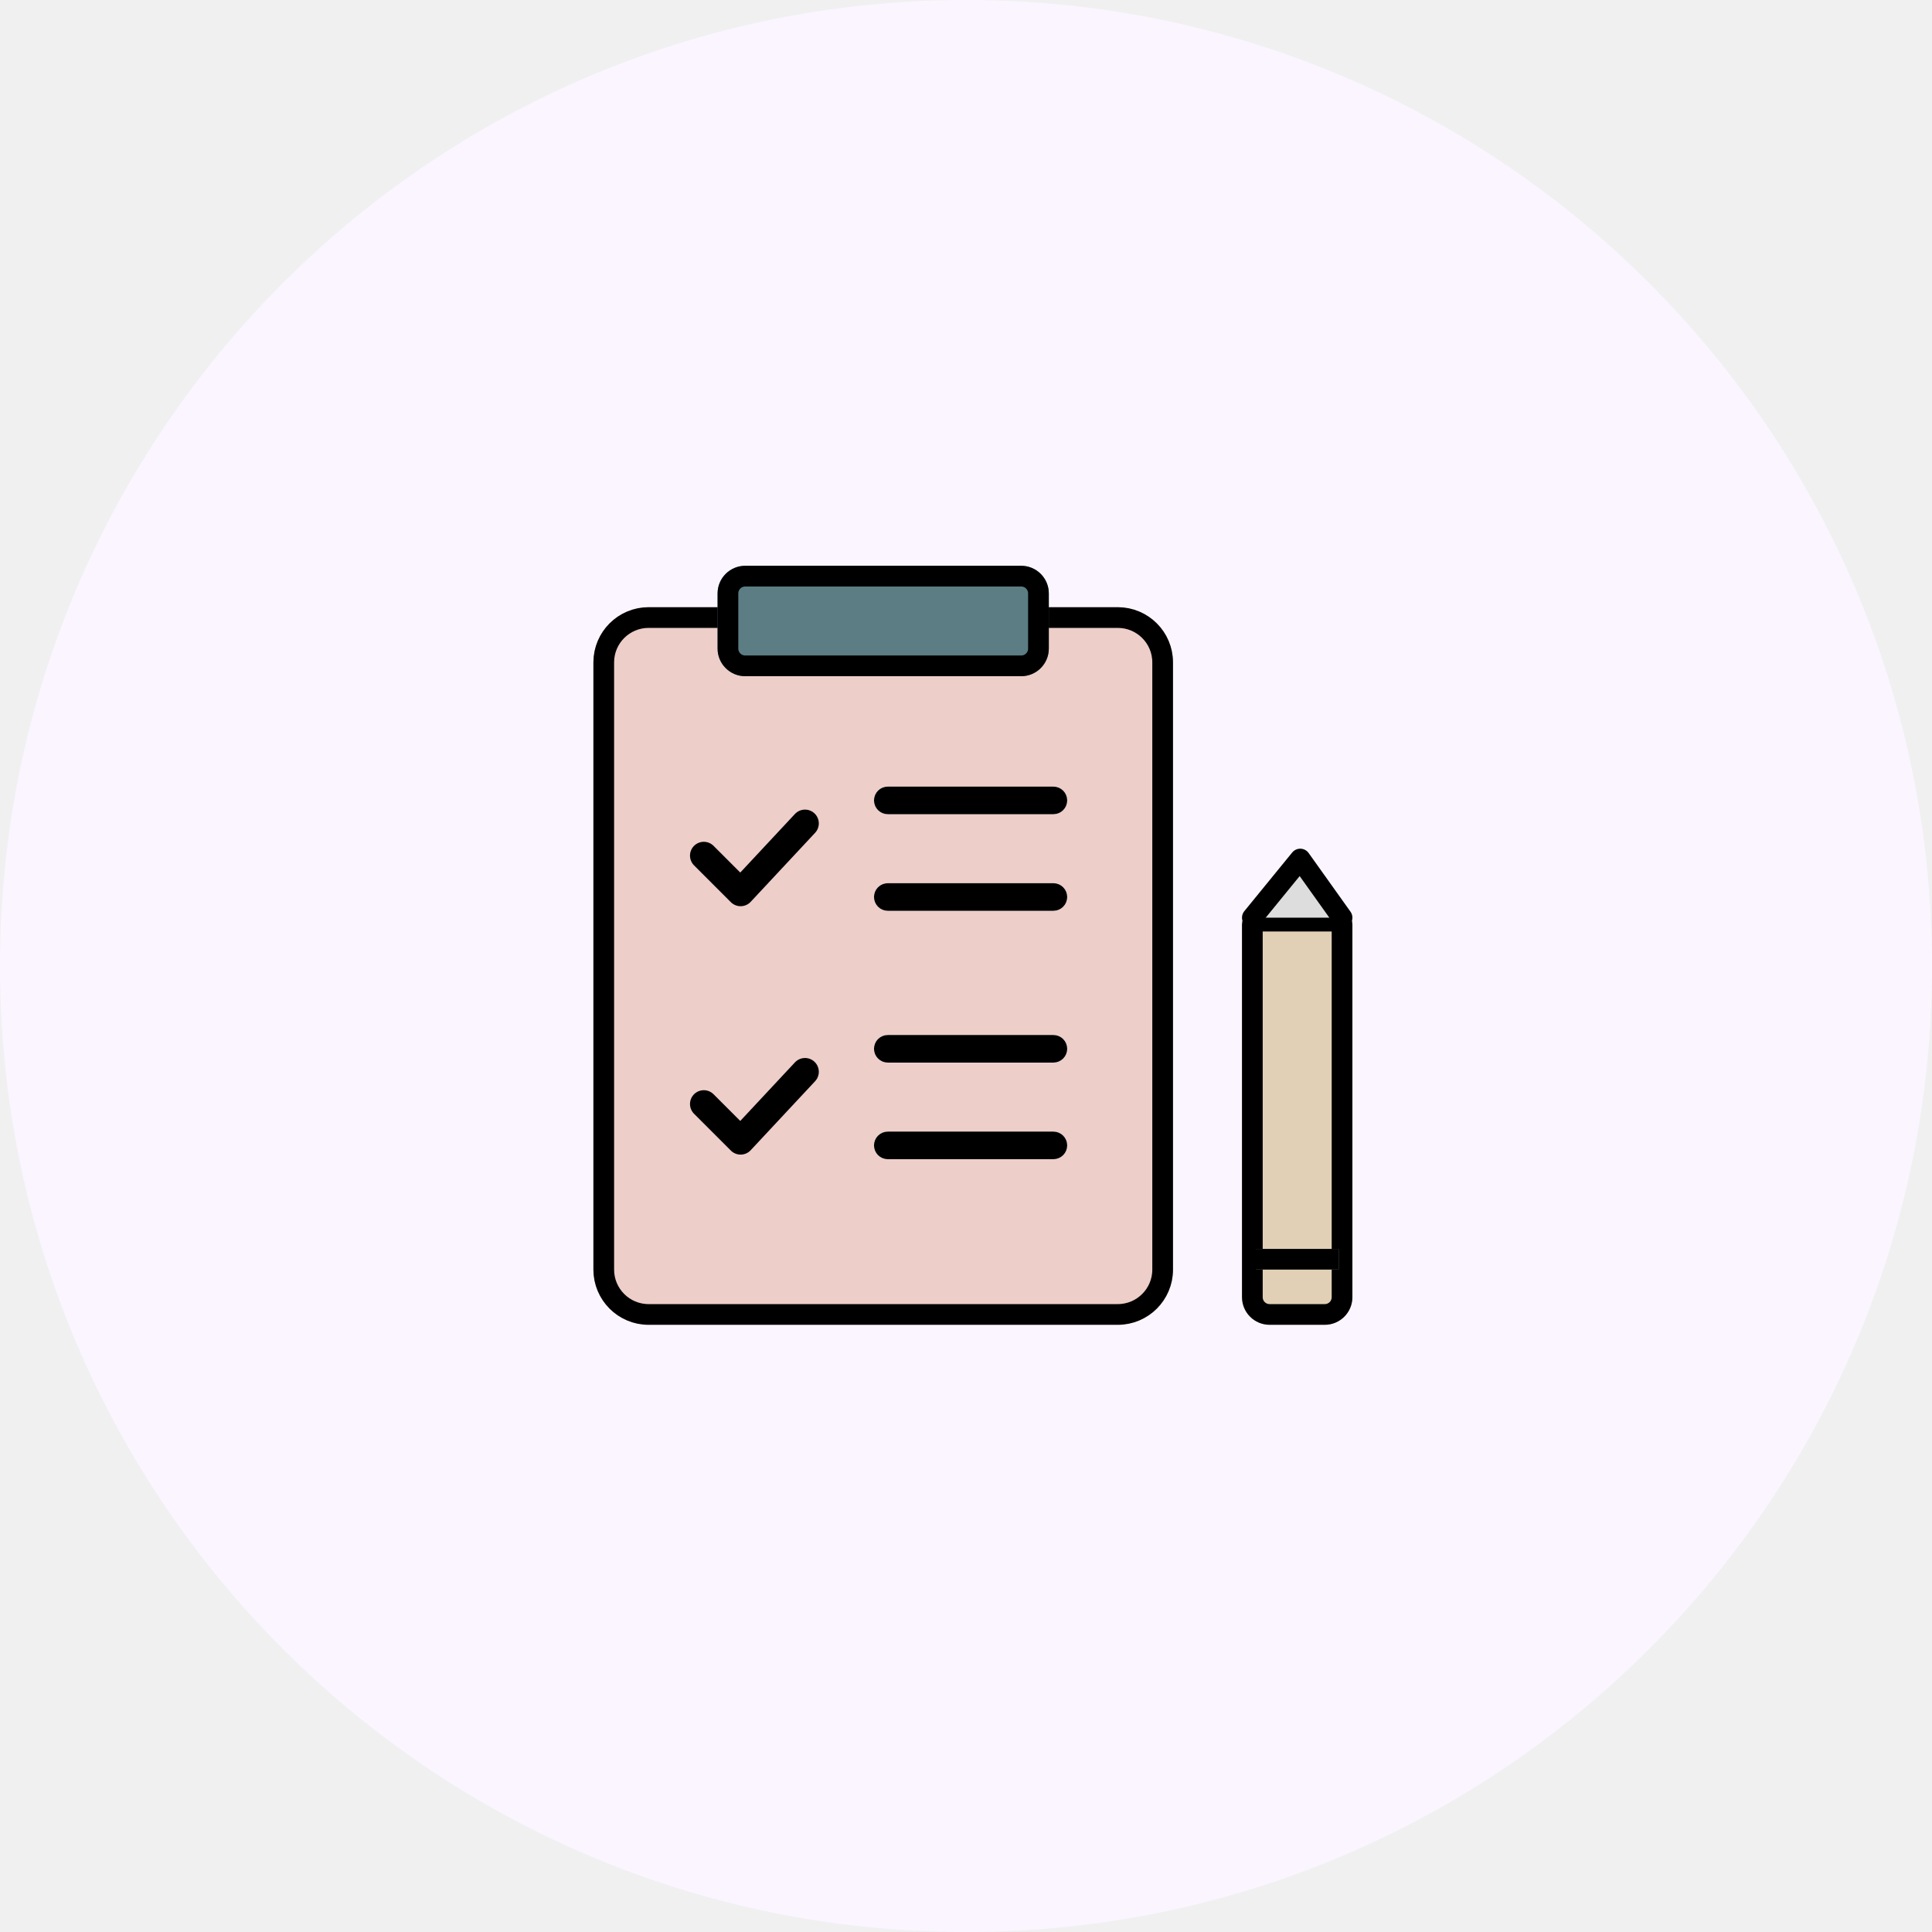
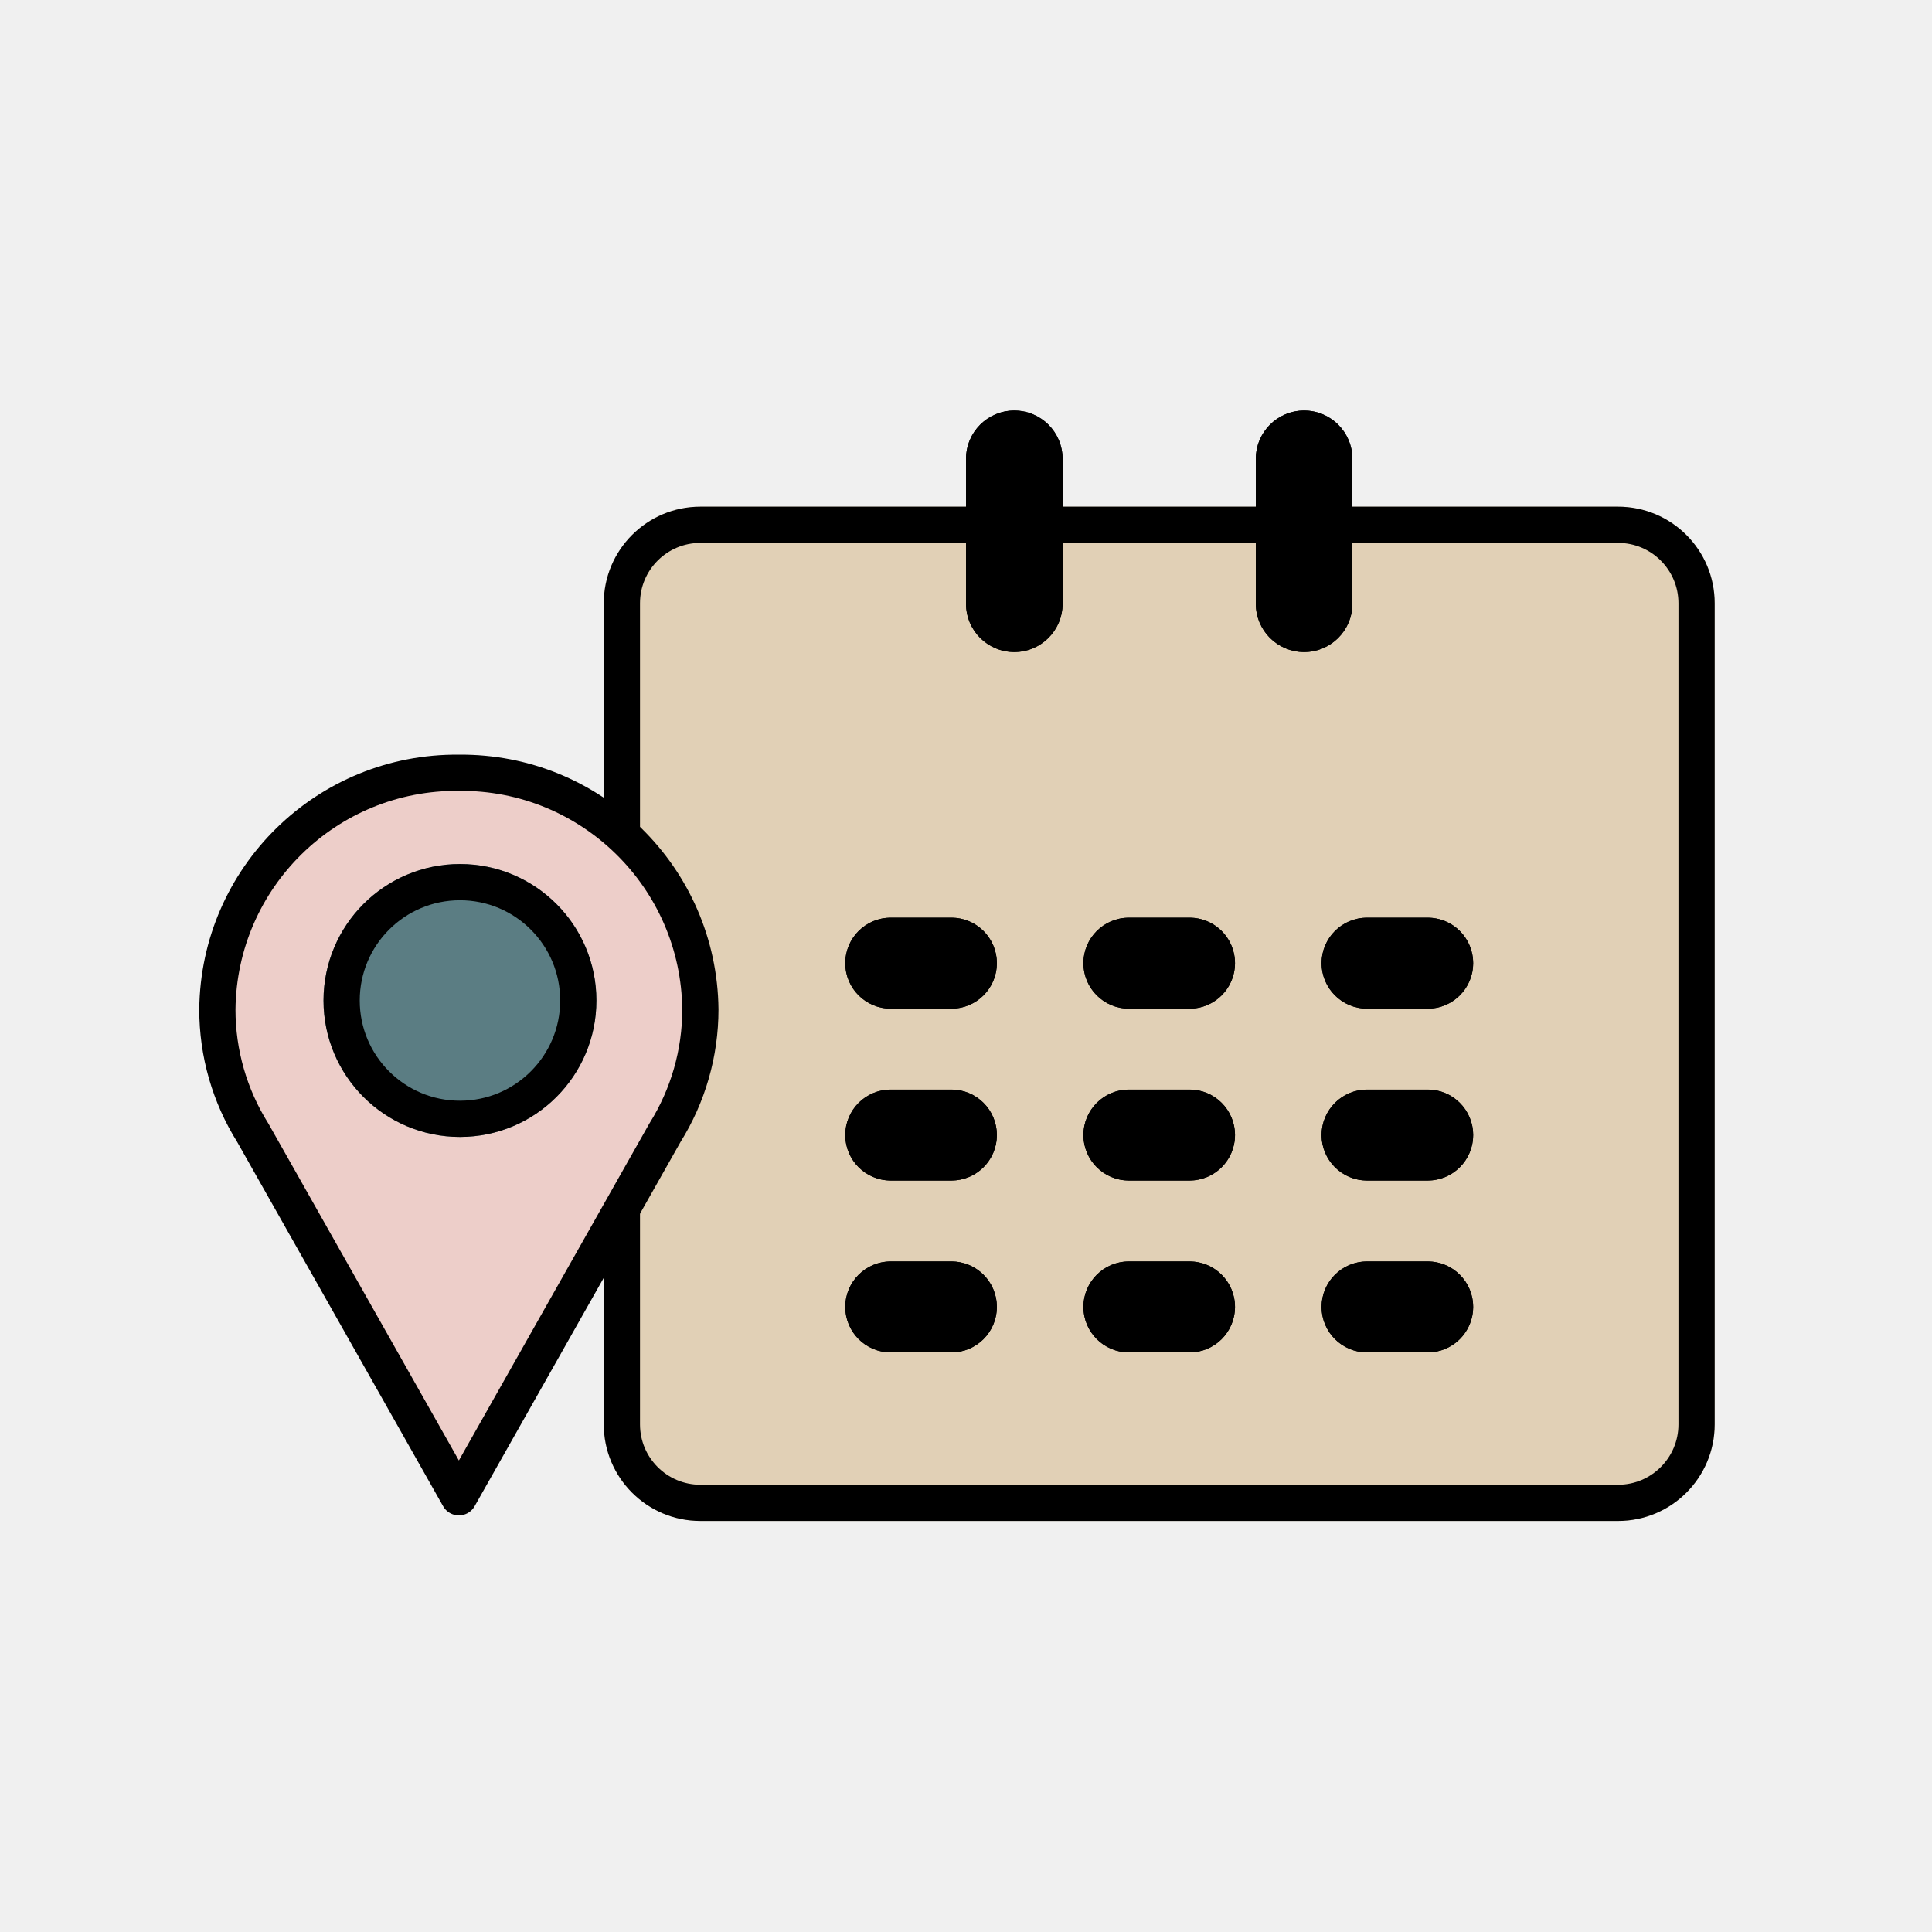
- <svg xmlns="http://www.w3.org/2000/svg" width="140" height="140" viewBox="0 0 140 140">
-   <g id="그룹_911" data-name="그룹 911" transform="translate(-420 -314)">
-     <circle id="타원_37" data-name="타원 37" cx="70" cy="70" r="70" transform="translate(420 314)" fill="#fbf5ff" />
-     <g id="그룹_387" data-name="그룹 387" transform="translate(39 3)">
-       <g id="그룹_386" data-name="그룹 386">
-         <g id="사각형_278" data-name="사각형 278" transform="translate(466 355) rotate(90)" fill="#edcec9" stroke="#000" stroke-width="1.5">
-           <rect width="52" height="42" rx="4" stroke="none" />
-           <rect x="0.75" y="0.75" width="50.5" height="40.5" rx="3.25" fill="none" />
+ <svg xmlns="http://www.w3.org/2000/svg" width="80" height="80" viewBox="0 0 80 80">
+   <g id="그룹_1208" data-name="그룹 1208" transform="translate(-451 -364)">
+     <rect id="사각형_811" data-name="사각형 811" width="80" height="80" transform="translate(451 364)" fill="none" />
+     <g id="그룹_1187" data-name="그룹 1187" transform="translate(-16.999 10)">
+       <g id="그룹_1186" data-name="그룹 1186" transform="translate(492.81 371.214)">
+         <g id="사각형_257" data-name="사각형 257" transform="translate(0.19 3.766)" fill="#e1d0b6" stroke="#000" stroke-width="1.5">
+           <rect width="46" height="42" rx="4" stroke="none" />
+           <rect x="0.75" y="0.75" width="44.5" height="40.5" rx="3.25" fill="none" />
        </g>
-         <g id="그룹_388" data-name="그룹 388" transform="translate(-1.667 3)">
-           <g id="사각형_279" data-name="사각형 279" transform="translate(446 365)" fill="#fff" stroke="#000" stroke-width="1.5">
-             <rect width="14" height="2" rx="1" stroke="none" />
-             <rect x="0.75" y="0.75" width="12.5" height="0.5" rx="0.25" fill="none" />
+         <g id="그룹_822" data-name="그룹 822" transform="translate(15.066 0)">
+           <g id="그룹_1193" data-name="그룹 1193" transform="translate(0)">
+             <g id="사각형_259" data-name="사각형 259" transform="translate(0.123 -0.214)" stroke="#000" stroke-width="1.5">
+               <rect width="4" height="10" rx="2" stroke="none" />
+               <rect x="0.75" y="0.75" width="2.5" height="8.5" rx="1.25" fill="none" />
+             </g>
+             <g id="사각형_277" data-name="사각형 277" transform="translate(12.123 -0.214)" stroke="#000" stroke-width="1.5">
+               <rect width="4" height="10" rx="2" stroke="none" />
+               <rect x="0.75" y="0.75" width="2.5" height="8.5" rx="1.25" fill="none" />
+             </g>
          </g>
-           <g id="사각형_282" data-name="사각형 282" transform="translate(446 383)" fill="#fff" stroke="#000" stroke-width="1.5">
-             <rect width="14" height="2" rx="1" stroke="none" />
-             <rect x="0.75" y="0.75" width="12.5" height="0.5" rx="0.25" fill="none" />
+         </g>
+         <g id="그룹_379" data-name="그룹 379" transform="translate(10.19 20.786)">
+           <g id="사각형_263" data-name="사각형 263" stroke="#000" stroke-width="1.5">
+             <rect width="6.277" height="3.766" rx="1.883" stroke="none" />
+             <rect x="0.75" y="0.75" width="4.777" height="2.266" rx="1.133" fill="none" />
          </g>
-           <g id="사각형_280" data-name="사각형 280" transform="translate(446 372)" fill="#fff" stroke="#000" stroke-width="1.5">
-             <rect width="14" height="2" rx="1" stroke="none" />
-             <rect x="0.75" y="0.75" width="12.5" height="0.5" rx="0.25" fill="none" />
+           <g id="사각형_267" data-name="사각형 267" transform="translate(0 7.117)" stroke="#000" stroke-width="1.5">
+             <rect width="6.277" height="3.766" rx="1.883" stroke="none" />
+             <rect x="0.75" y="0.75" width="4.777" height="2.266" rx="1.133" fill="none" />
          </g>
-           <g id="사각형_281" data-name="사각형 281" transform="translate(446 390)" fill="#fff" stroke="#000" stroke-width="1.5">
-             <rect width="14" height="2" rx="1" stroke="none" />
-             <rect x="0.75" y="0.75" width="12.5" height="0.5" rx="0.25" fill="none" />
+           <g id="사각형_807" data-name="사각형 807" transform="translate(0 14.234)" stroke="#000" stroke-width="1.5">
+             <rect width="6.277" height="3.766" rx="1.883" stroke="none" />
+             <rect x="0.75" y="0.75" width="4.777" height="2.266" rx="1.133" fill="none" />
          </g>
-           <path id="패스_143" data-name="패스 143" d="M431.667,370l2.667,2.667,4.667-5" transform="translate(2)" fill="none" stroke="#000" stroke-linecap="round" stroke-linejoin="round" stroke-width="2" />
-           <path id="패스_144" data-name="패스 144" d="M431.667,370l2.667,2.667,4.667-5" transform="translate(2 18)" fill="none" stroke="#000" stroke-linecap="round" stroke-linejoin="round" stroke-width="2" />
+           <g id="사각형_264" data-name="사각형 264" transform="translate(9.861)" stroke="#000" stroke-width="1.5">
+             <rect width="6.277" height="3.766" rx="1.883" stroke="none" />
+             <rect x="0.75" y="0.75" width="4.777" height="2.266" rx="1.133" fill="none" />
+           </g>
+           <g id="사각형_597" data-name="사각형 597" transform="translate(19.723)" stroke="#000" stroke-width="1.5">
+             <rect width="6.277" height="3.766" rx="1.883" stroke="none" />
+             <rect x="0.75" y="0.75" width="4.777" height="2.266" rx="1.133" fill="none" />
+           </g>
+           <g id="사각형_268" data-name="사각형 268" transform="translate(9.861 7.117)" stroke="#000" stroke-width="1.5">
+             <rect width="6.277" height="3.766" rx="1.883" stroke="none" />
+             <rect x="0.75" y="0.75" width="4.777" height="2.266" rx="1.133" fill="none" />
+           </g>
+           <g id="사각형_806" data-name="사각형 806" transform="translate(9.861 14.234)" stroke="#000" stroke-width="1.5">
+             <rect width="6.277" height="3.766" rx="1.883" stroke="none" />
+             <rect x="0.75" y="0.75" width="4.777" height="2.266" rx="1.133" fill="none" />
+           </g>
+           <g id="사각형_596" data-name="사각형 596" transform="translate(19.723 7.117)" stroke="#000" stroke-width="1.5">
+             <rect width="6.277" height="3.766" rx="1.883" stroke="none" />
+             <rect x="0.75" y="0.75" width="4.777" height="2.266" rx="1.133" fill="none" />
+           </g>
+           <g id="사각형_805" data-name="사각형 805" transform="translate(19.723 14.234)" stroke="#000" stroke-width="1.5">
+             <rect width="6.277" height="3.766" rx="1.883" stroke="none" />
+             <rect x="0.75" y="0.75" width="4.777" height="2.266" rx="1.133" fill="none" />
+           </g>
        </g>
-         <g id="사각형_285" data-name="사각형 285" transform="translate(433 352)" fill="#5b7d83" stroke="#000" stroke-width="1.5">
-           <rect width="24" height="8" rx="2" stroke="none" />
-           <rect x="0.75" y="0.75" width="22.5" height="6.5" rx="1.25" fill="none" />
+         <g id="사각형_261" data-name="사각형 261" transform="translate(0.189 13.786)" fill="none" stroke="#000" stroke-width="1.5">
+           <rect width="45" height="1.5" stroke="none" />
+           <rect x="0.75" y="0.75" width="43.5" fill="none" />
        </g>
      </g>
-       <g id="그룹_385" data-name="그룹 385" transform="translate(1462 788) rotate(180)">
-         <g id="사각형_283" data-name="사각형 283" transform="translate(983 381)" fill="#e1d0b6" stroke="#000" stroke-width="1.5">
-           <path d="M2,0H6A2,2,0,0,1,8,2V29a1,1,0,0,1-1,1H1a1,1,0,0,1-1-1V2A2,2,0,0,1,2,0Z" stroke="none" />
-           <path d="M2,.75H6A1.25,1.25,0,0,1,7.25,2V29a.25.25,0,0,1-.25.25H1A.25.25,0,0,1,.75,29V2A1.25,1.25,0,0,1,2,.75Z" fill="none" />
-         </g>
-         <path id="패스_145" data-name="패스 145" d="M2973.75,410.063l3.031,4.25,3.469-4.25" transform="translate(-1990 0.438)" fill="#ddd" stroke="#000" stroke-linecap="round" stroke-linejoin="round" stroke-width="1.5" />
-         <g id="사각형_284" data-name="사각형 284" transform="translate(984 385)" fill="#fff" stroke="#000" stroke-width="1">
-           <rect width="6" height="1.5" stroke="none" />
-           <rect x="0.5" y="0.5" width="5" height="0.5" fill="none" />
+       <g id="그룹_1185" data-name="그룹 1185" transform="translate(477 386.011)">
+         <path id="합치기_9" data-name="합치기 9" d="M1.467,14.907A9.6,9.6,0,0,1,0,9.8,9.9,9.9,0,0,1,10,0,9.9,9.9,0,0,1,20,9.8,9.613,9.613,0,0,1,18.536,14.9L10,30Z" transform="translate(0 -0.012)" fill="#edcec9" stroke="#000" stroke-linecap="round" stroke-linejoin="round" stroke-width="1.5" />
+         <g id="타원_42" data-name="타원 42" transform="translate(4.395 3.767)" fill="#5b7d83" stroke="#000" stroke-width="1.5">
+           <circle cx="5.65" cy="5.65" r="5.65" stroke="none" />
+           <circle cx="5.65" cy="5.65" r="4.9" fill="none" />
        </g>
      </g>
    </g>
  </g>
</svg>
